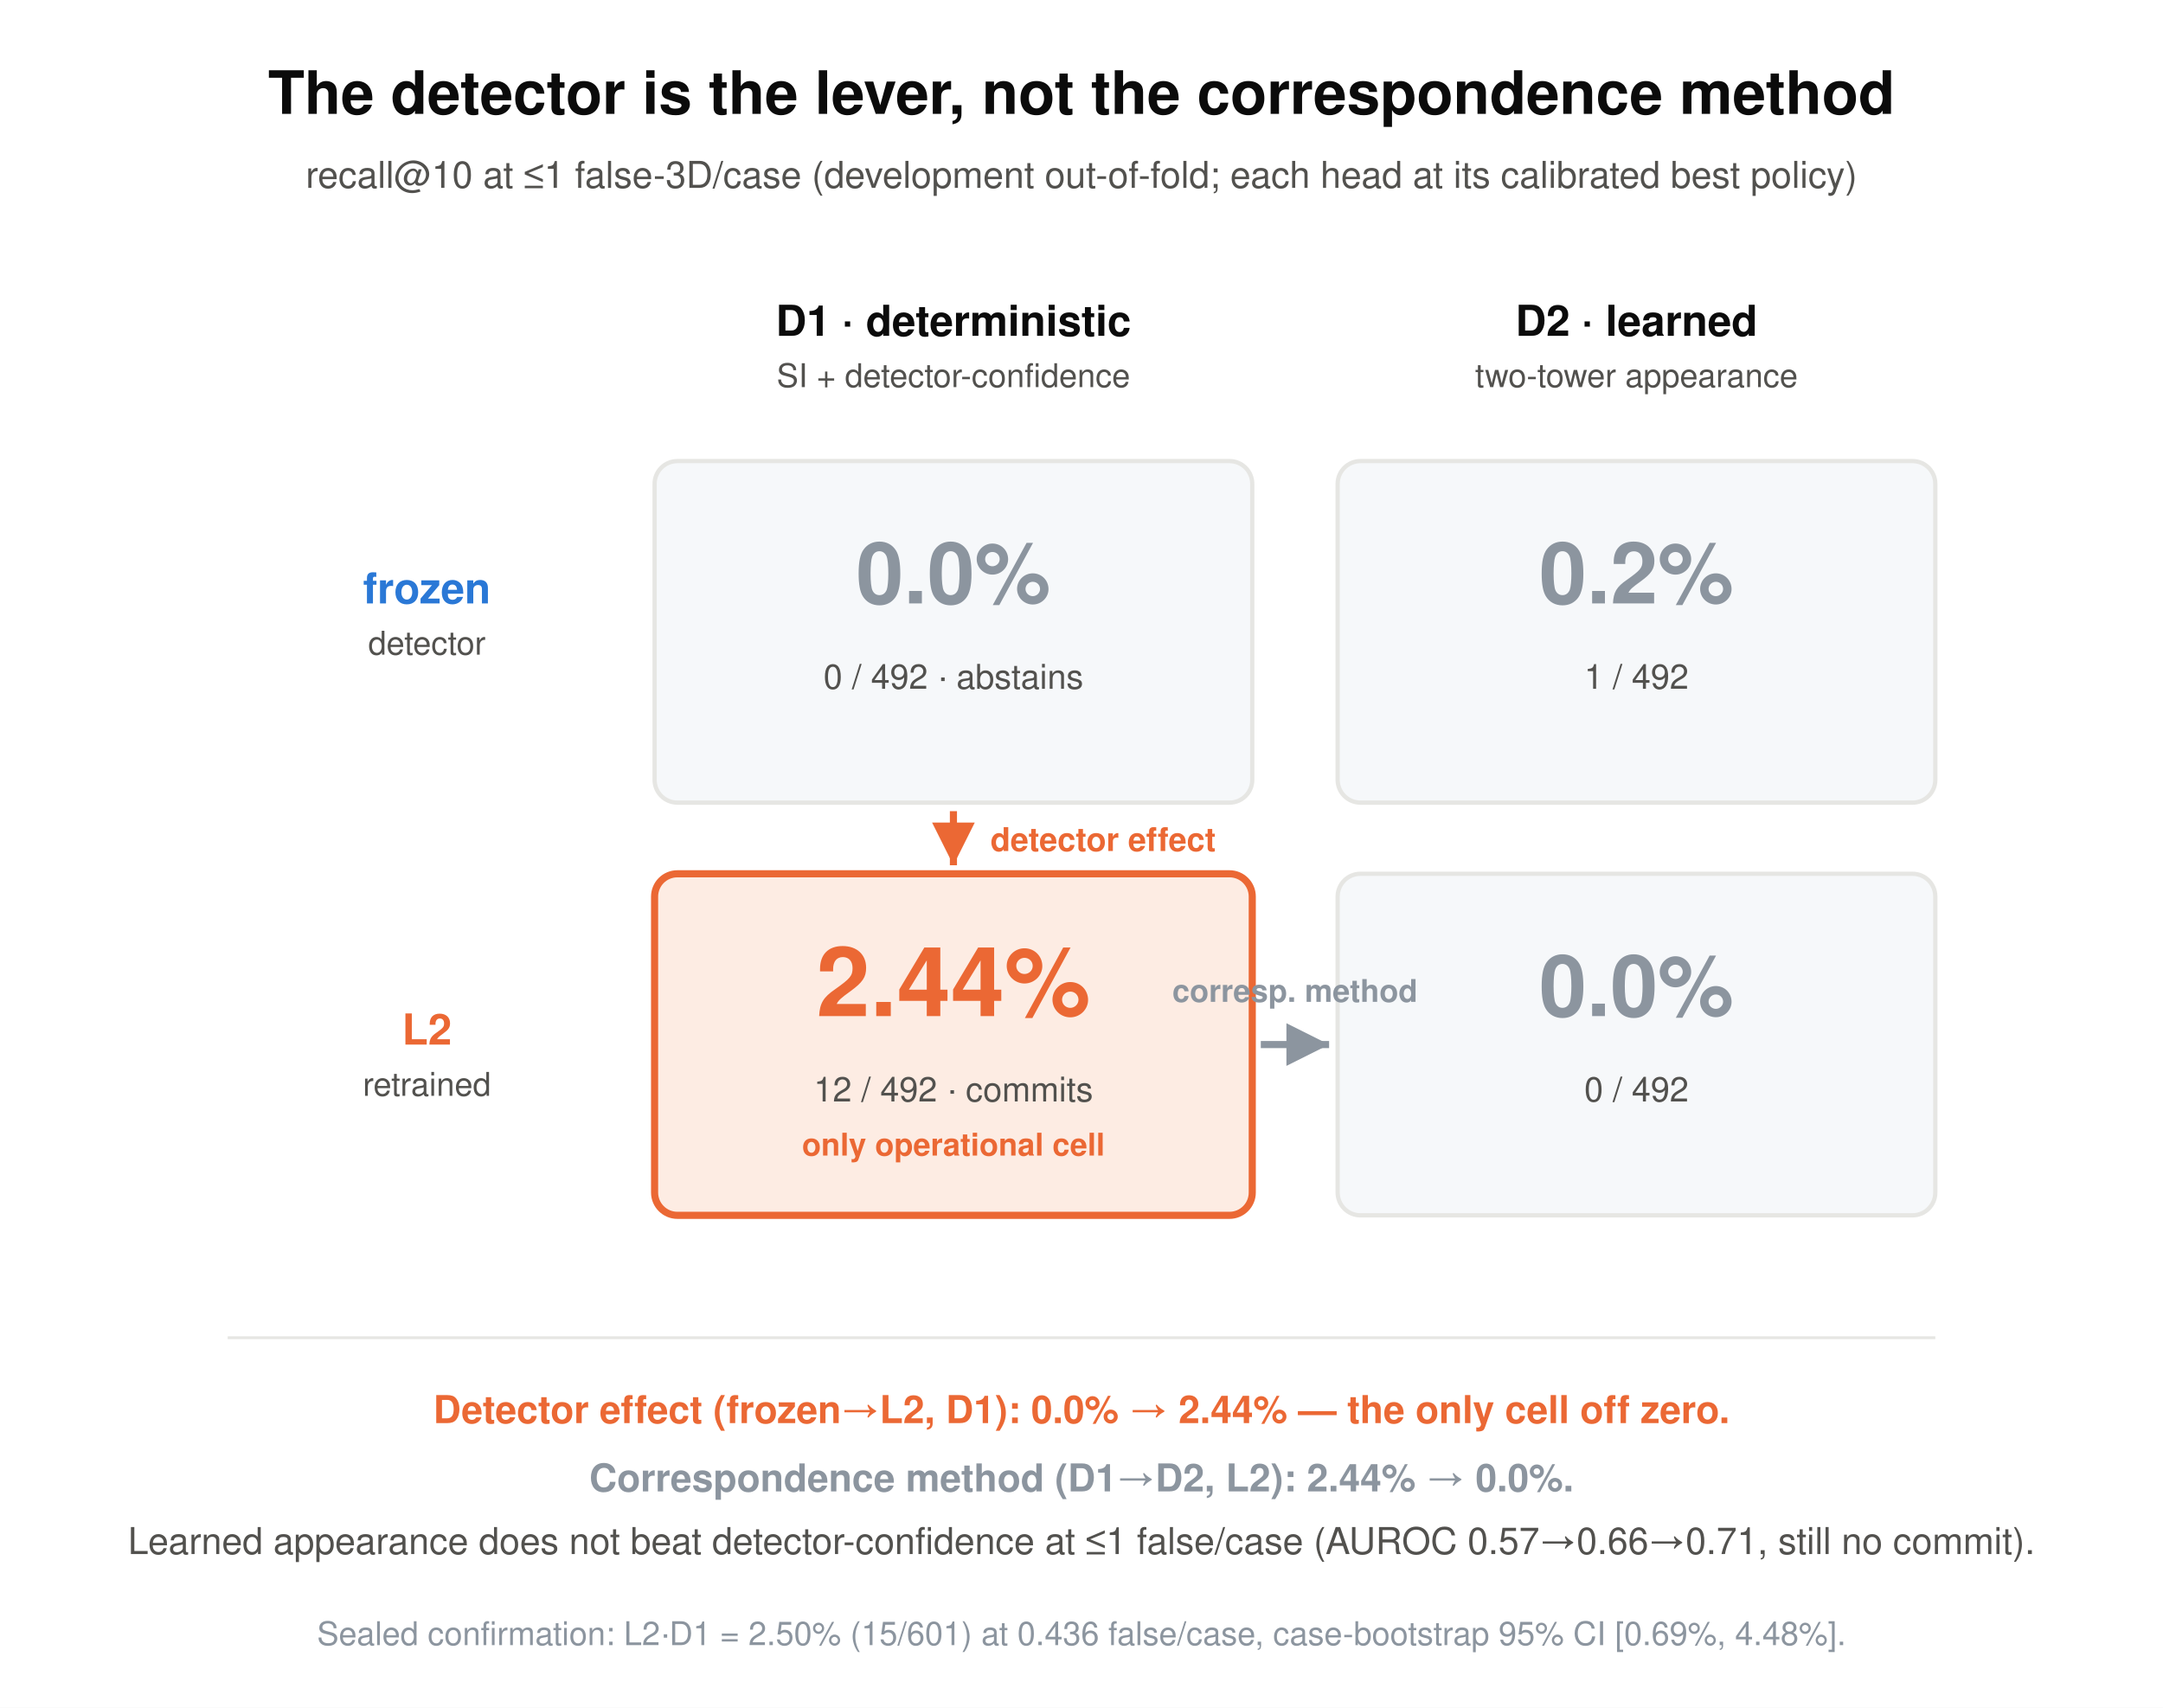
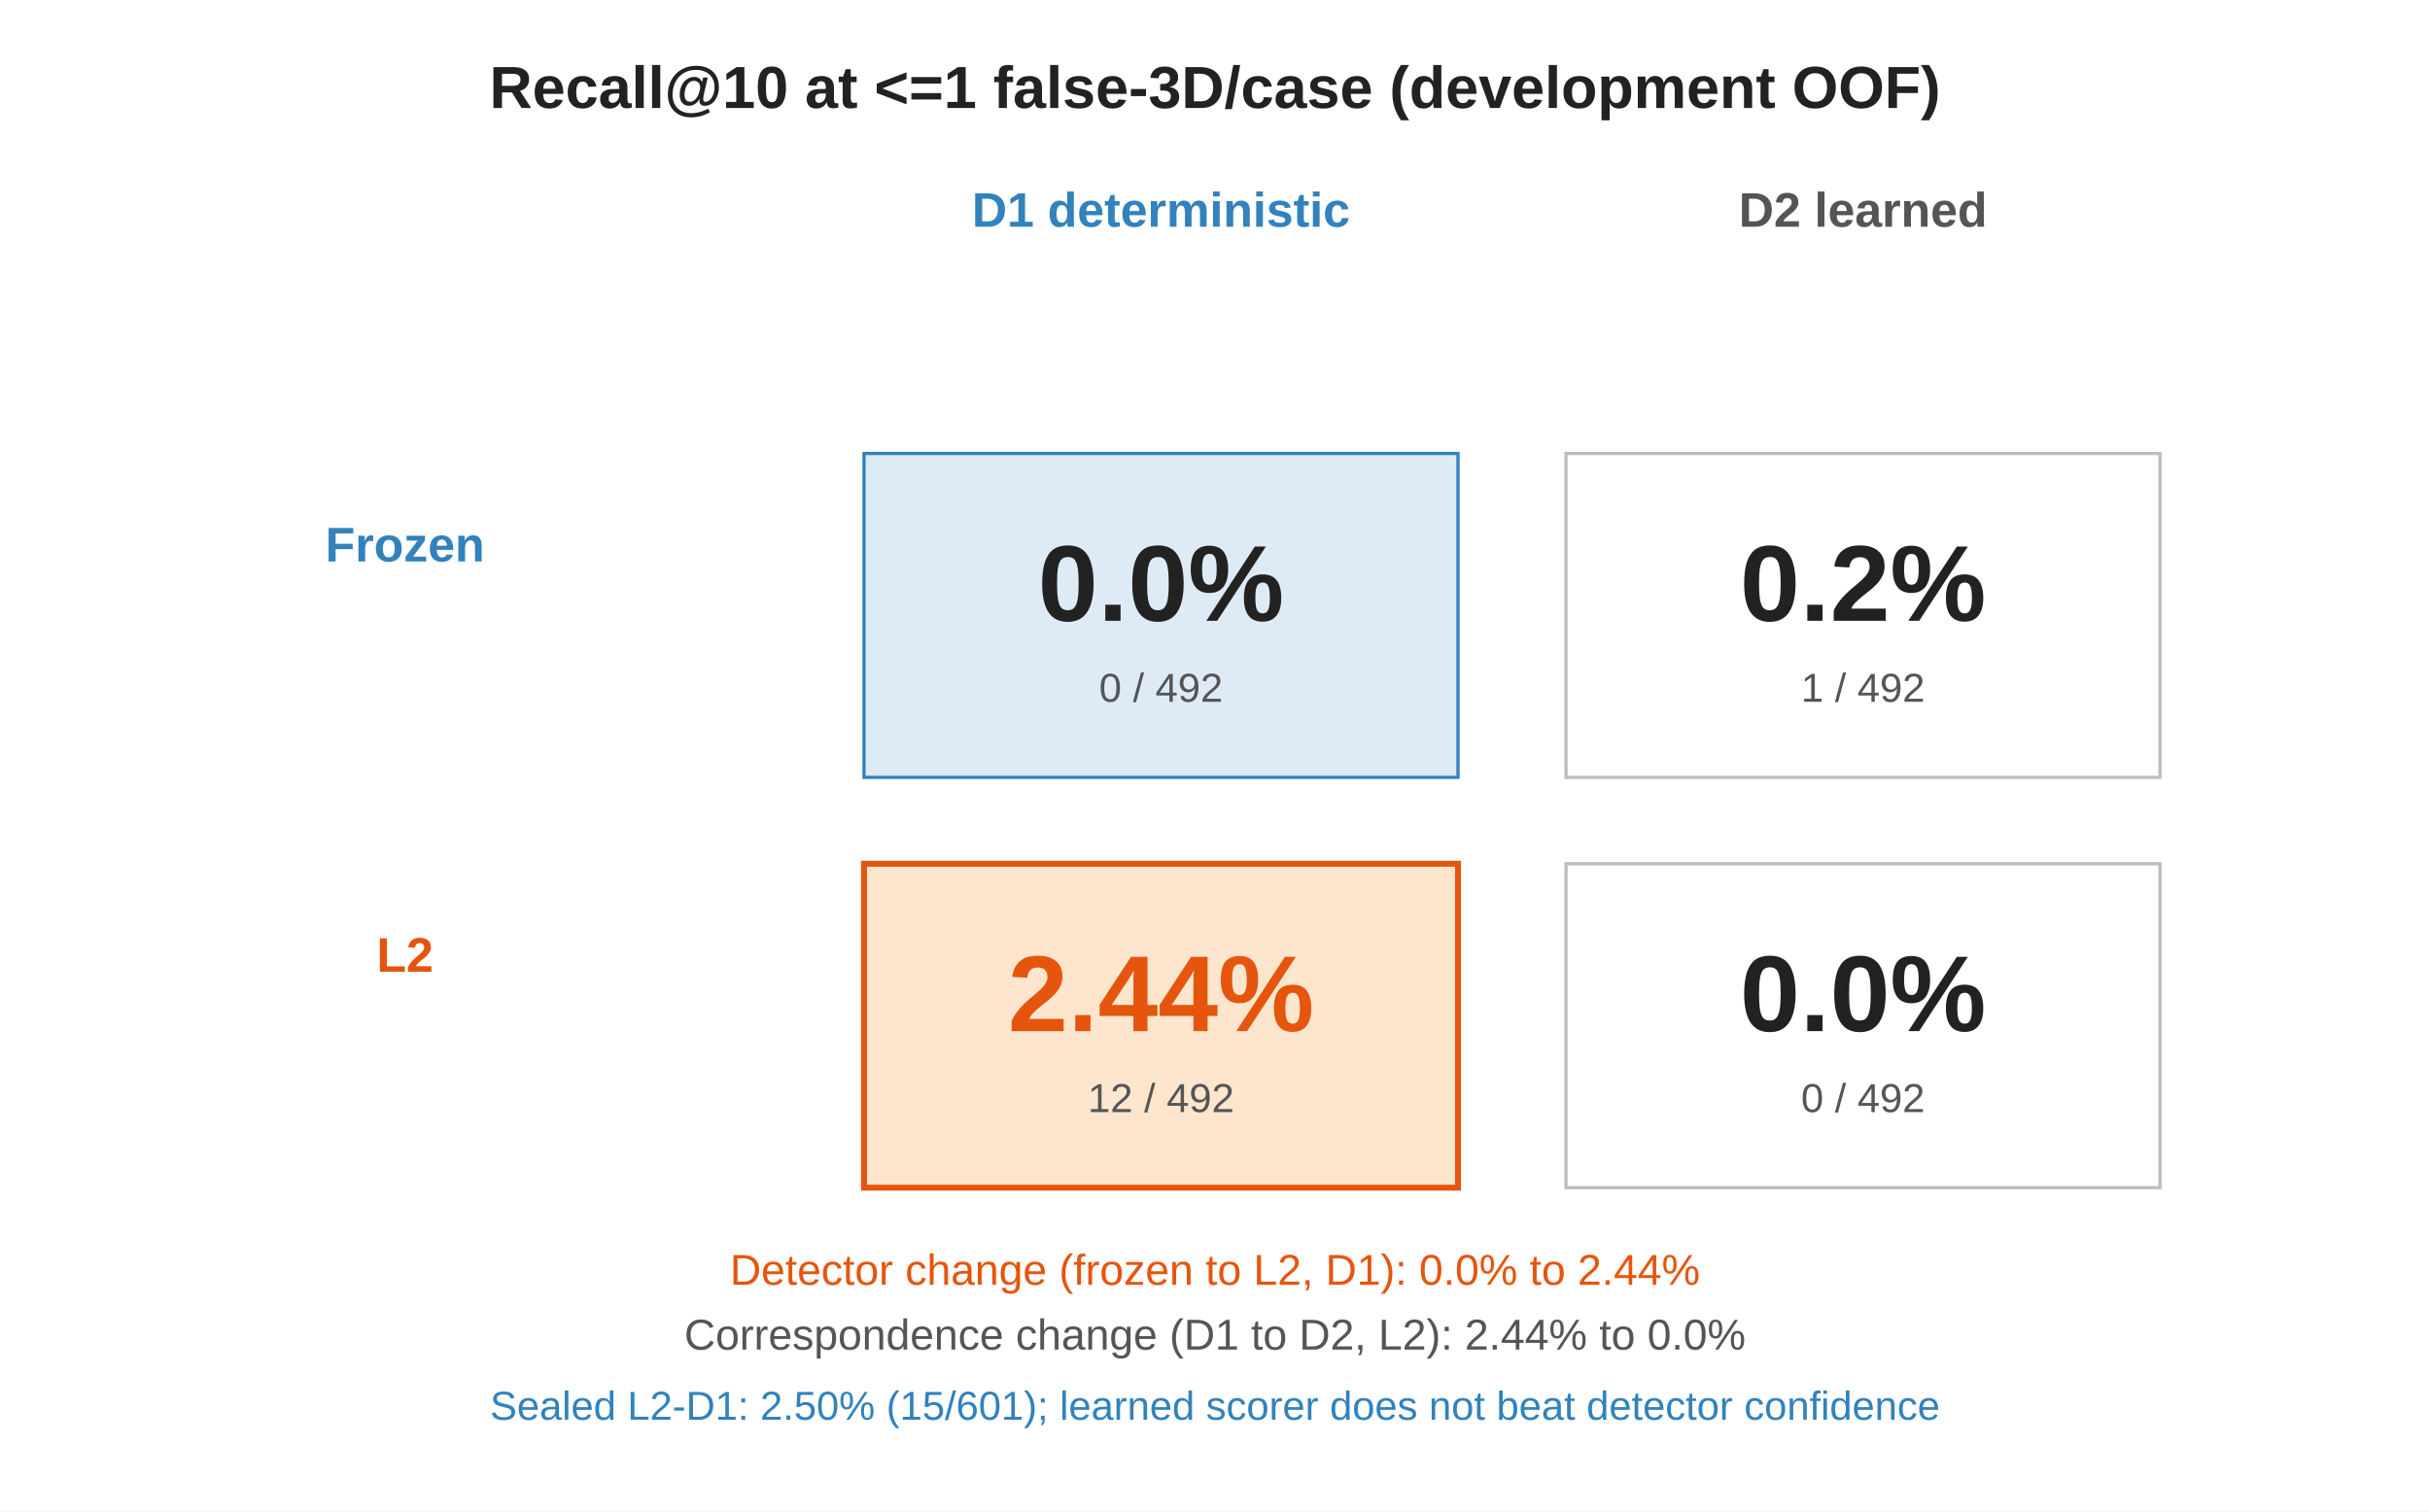
- <svg xmlns="http://www.w3.org/2000/svg" viewBox="0 0 760 600" font-family="Helvetica, Arial, sans-serif">
-   <rect width="760" height="600" fill="#ffffff" />
-   <text x="380" y="40" text-anchor="middle" font-size="21" font-weight="700" fill="#0b0b0b">The detector is the lever, not the correspondence method</text>
-   <text x="380" y="66" text-anchor="middle" font-size="13" fill="#52514e">recall@10 at ≤1 false-3D/case (development out-of-fold; each head at its calibrated best policy)</text>
-   <text x="335" y="118" text-anchor="middle" font-size="15" font-weight="700" fill="#0b0b0b">D1 · deterministic</text>
-   <text x="335" y="136" text-anchor="middle" font-size="11.5" fill="#52514e">SI + detector-confidence</text>
-   <text x="575" y="118" text-anchor="middle" font-size="15" font-weight="700" fill="#0b0b0b">D2 · learned</text>
-   <text x="575" y="136" text-anchor="middle" font-size="11.5" fill="#52514e">two-tower appearance</text>
-   <text x="150" y="212" text-anchor="middle" font-size="15" font-weight="700" fill="#2a78d6">frozen</text>
-   <text x="150" y="230" text-anchor="middle" font-size="11.5" fill="#52514e">detector</text>
-   <text x="150" y="367" text-anchor="middle" font-size="15" font-weight="700" fill="#eb6834">L2</text>
-   <text x="150" y="385" text-anchor="middle" font-size="11.5" fill="#52514e">retrained</text>
-   <rect x="230" y="162" width="210" height="120" rx="8" fill="#f6f8fa" stroke="#e6e6e3" stroke-width="1.5" />
-   <text x="335" y="212" text-anchor="middle" font-size="30" font-weight="700" fill="#8c959f">0.0%</text>
-   <text x="335" y="242" text-anchor="middle" font-size="12" fill="#52514e">0 / 492 · abstains</text>
-   <rect x="470" y="162" width="210" height="120" rx="8" fill="#f6f8fa" stroke="#e6e6e3" stroke-width="1.5" />
-   <text x="575" y="212" text-anchor="middle" font-size="30" font-weight="700" fill="#8c959f">0.2%</text>
-   <text x="575" y="242" text-anchor="middle" font-size="12" fill="#52514e">1 / 492</text>
-   <rect x="230" y="307" width="210" height="120" rx="8" fill="#fdece3" stroke="#eb6834" stroke-width="2.5" />
-   <text x="335" y="357" text-anchor="middle" font-size="34" font-weight="700" fill="#eb6834">2.44%</text>
-   <text x="335" y="387" text-anchor="middle" font-size="12" fill="#52514e">12 / 492 · commits</text>
-   <text x="335" y="406" text-anchor="middle" font-size="11" font-weight="700" fill="#eb6834">only operational cell</text>
-   <rect x="470" y="307" width="210" height="120" rx="8" fill="#f6f8fa" stroke="#e6e6e3" stroke-width="1.5" />
-   <text x="575" y="357" text-anchor="middle" font-size="30" font-weight="700" fill="#8c959f">0.0%</text>
-   <text x="575" y="387" text-anchor="middle" font-size="12" fill="#52514e">0 / 492</text>
-   <line x1="335" y1="285" x2="335" y2="304" stroke="#eb6834" stroke-width="2.5" marker-end="url(#arr)" />
-   <text x="348" y="299" font-size="11.5" font-weight="700" fill="#eb6834">detector effect</text>
-   <line x1="443" y1="367" x2="467" y2="367" stroke="#8c959f" stroke-width="2.5" marker-end="url(#arrg)" />
-   <text x="455" y="352" text-anchor="middle" font-size="11" font-weight="700" fill="#8c959f">corresp. method</text>
+ <svg xmlns="http://www.w3.org/2000/svg" viewBox="0 0 900 560" font-family="Arial, Helvetica, sans-serif" fill="#222222">
+   <rect width="900" height="560" fill="#ffffff" />
  <defs>
-     <marker id="arr" markerWidth="9" markerHeight="9" refX="6" refY="3" orient="auto">
-       <path d="M0,0 L6,3 L0,6 Z" fill="#eb6834" />
-     </marker>
-     <marker id="arrg" markerWidth="9" markerHeight="9" refX="6" refY="3" orient="auto">
-       <path d="M0,0 L6,3 L0,6 Z" fill="#8c959f" />
+     <marker id="arr" markerWidth="9" markerHeight="9" refX="7" refY="4.5" orient="auto">
+       <path d="M0,0 L9,4.5 L0,9 Z" fill="#666666" />
    </marker>
  </defs>
-   <line x1="80" y1="470" x2="680" y2="470" stroke="#e6e6e3" stroke-width="1" />
-   <text x="380" y="500" text-anchor="middle" font-size="13.5" font-weight="700" fill="#eb6834">Detector effect (frozen→L2, D1): 0.0% → 2.44% — the only cell off zero.</text>
-   <text x="380" y="524" text-anchor="middle" font-size="13.5" font-weight="700" fill="#8c959f">Correspondence method (D1→D2, L2): 2.44% → 0.0%.</text>
-   <text x="380" y="546" text-anchor="middle" font-size="13" fill="#52514e">Learned appearance does not beat detector-confidence at ≤1 false/case (AUROC 0.57→0.66→0.71, still no commit).</text>
-   <text x="380" y="578" text-anchor="middle" font-size="11.5" fill="#8c959f">Sealed confirmation: L2·D1 = 2.50% (15/601) at 0.436 false/case, case-bootstrap 95% CI [0.69%, 4.48%].</text>
+   <text x="450.0" y="40" font-size="22" font-weight="bold" fill="#222222" text-anchor="middle">Recall@10 at &lt;=1 false-3D/case (development OOF)</text>
+   <text x="430" y="84" font-size="18" font-weight="bold" fill="#3182bd" text-anchor="middle">D1 deterministic</text>
+   <text x="690" y="84" font-size="18" font-weight="bold" fill="#555555" text-anchor="middle">D2 learned</text>
+   <text x="150" y="208" font-size="18" font-weight="bold" fill="#3182bd" text-anchor="middle">Frozen</text>
+   <text x="150" y="360" font-size="18" font-weight="bold" fill="#e6550d" text-anchor="middle">L2</text>
+   <rect x="320.0" y="168" width="220" height="120" fill="#deebf7" stroke="#3182bd" stroke-width="1.2" />
+   <text x="430" y="230" font-size="40" font-weight="bold" fill="#222222" text-anchor="middle">0.0%</text>
+   <text x="430" y="260" font-size="15" font-weight="normal" fill="#555555" text-anchor="middle">0 / 492</text>
+   <rect x="580.0" y="168" width="220" height="120" fill="#ffffff" stroke="#bdbdbd" stroke-width="1.2" />
+   <text x="690" y="230" font-size="40" font-weight="bold" fill="#222222" text-anchor="middle">0.2%</text>
+   <text x="690" y="260" font-size="15" font-weight="normal" fill="#555555" text-anchor="middle">1 / 492</text>
+   <rect x="320.0" y="320" width="220" height="120" fill="#fee6ce" stroke="#e6550d" stroke-width="2.2" />
+   <text x="430" y="382" font-size="40" font-weight="bold" fill="#e6550d" text-anchor="middle">2.44%</text>
+   <text x="430" y="412" font-size="15" font-weight="normal" fill="#555555" text-anchor="middle">12 / 492</text>
+   <rect x="580.0" y="320" width="220" height="120" fill="#ffffff" stroke="#bdbdbd" stroke-width="1.2" />
+   <text x="690" y="382" font-size="40" font-weight="bold" fill="#222222" text-anchor="middle">0.0%</text>
+   <text x="690" y="412" font-size="15" font-weight="normal" fill="#555555" text-anchor="middle">0 / 492</text>
+   <text x="450.0" y="476" font-size="16" font-weight="normal" fill="#e6550d" text-anchor="middle">Detector change (frozen to L2, D1): 0.0% to 2.44%</text>
+   <text x="450.0" y="500" font-size="16" font-weight="normal" fill="#555555" text-anchor="middle">Correspondence change (D1 to D2, L2): 2.44% to 0.0%</text>
+   <text x="450.0" y="526" font-size="15" font-weight="normal" fill="#3182bd" text-anchor="middle">Sealed L2-D1: 2.50% (15/601); learned scorer does not beat detector confidence</text>
</svg>
